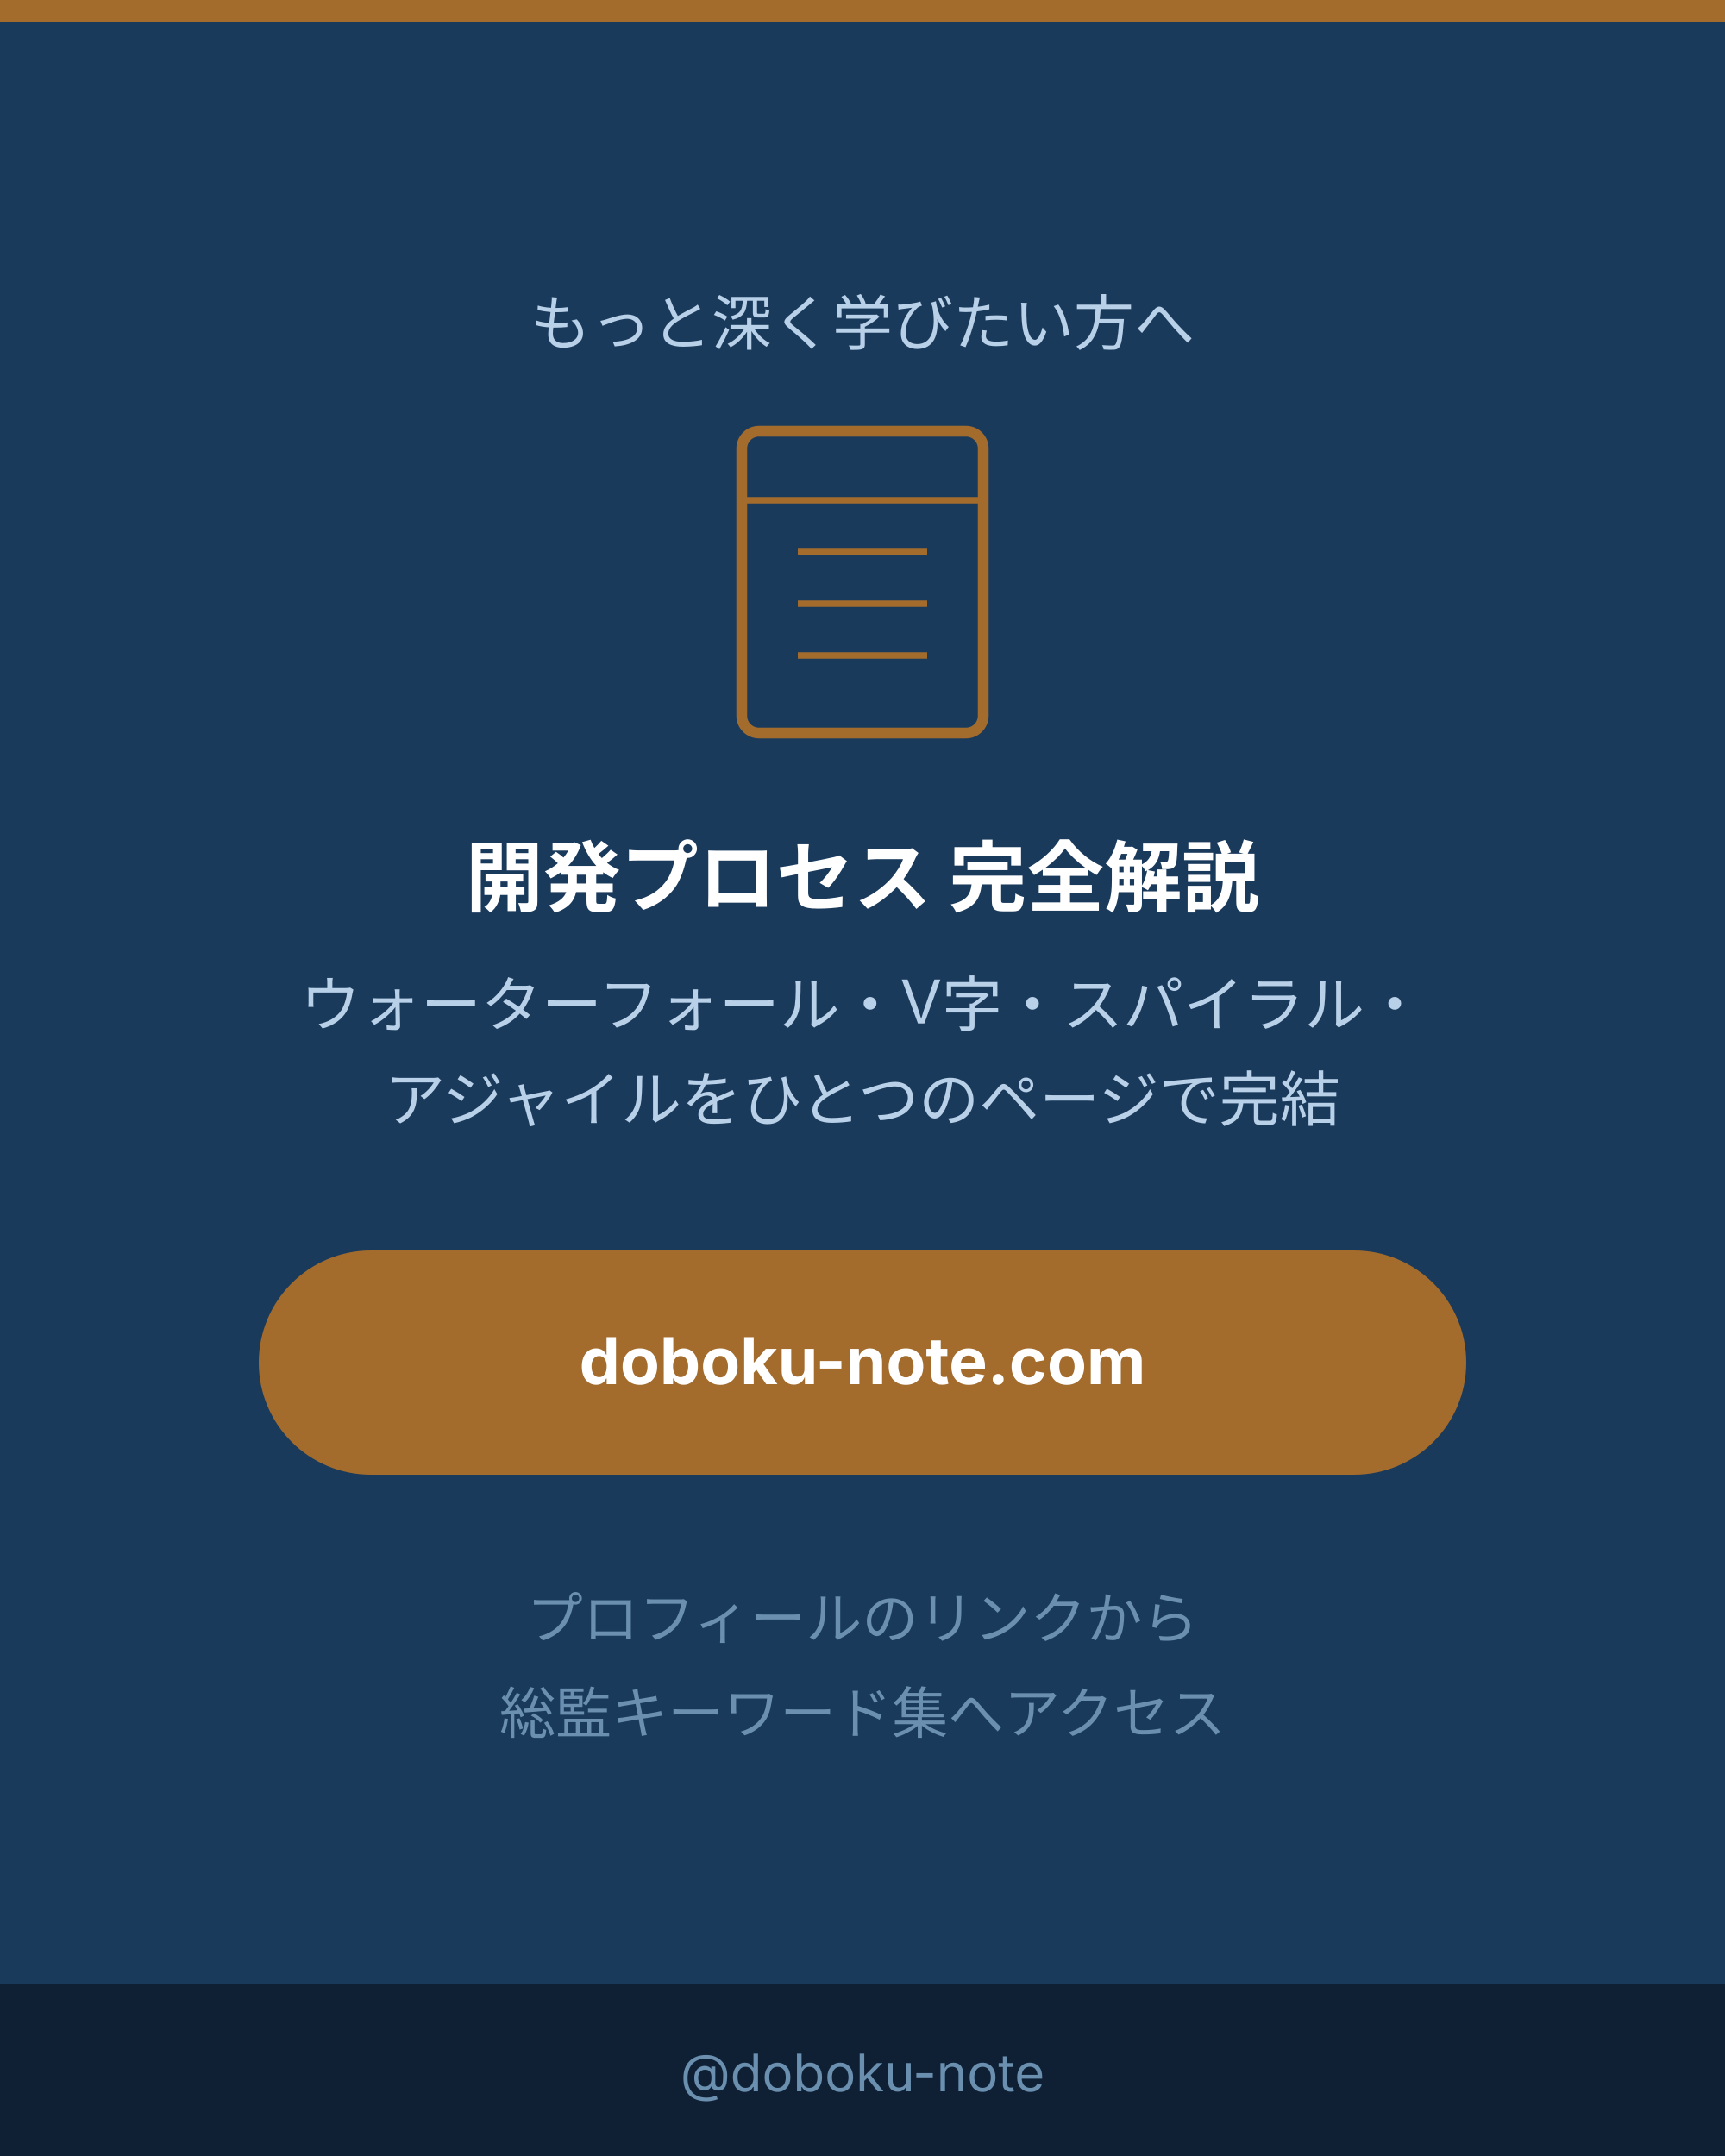
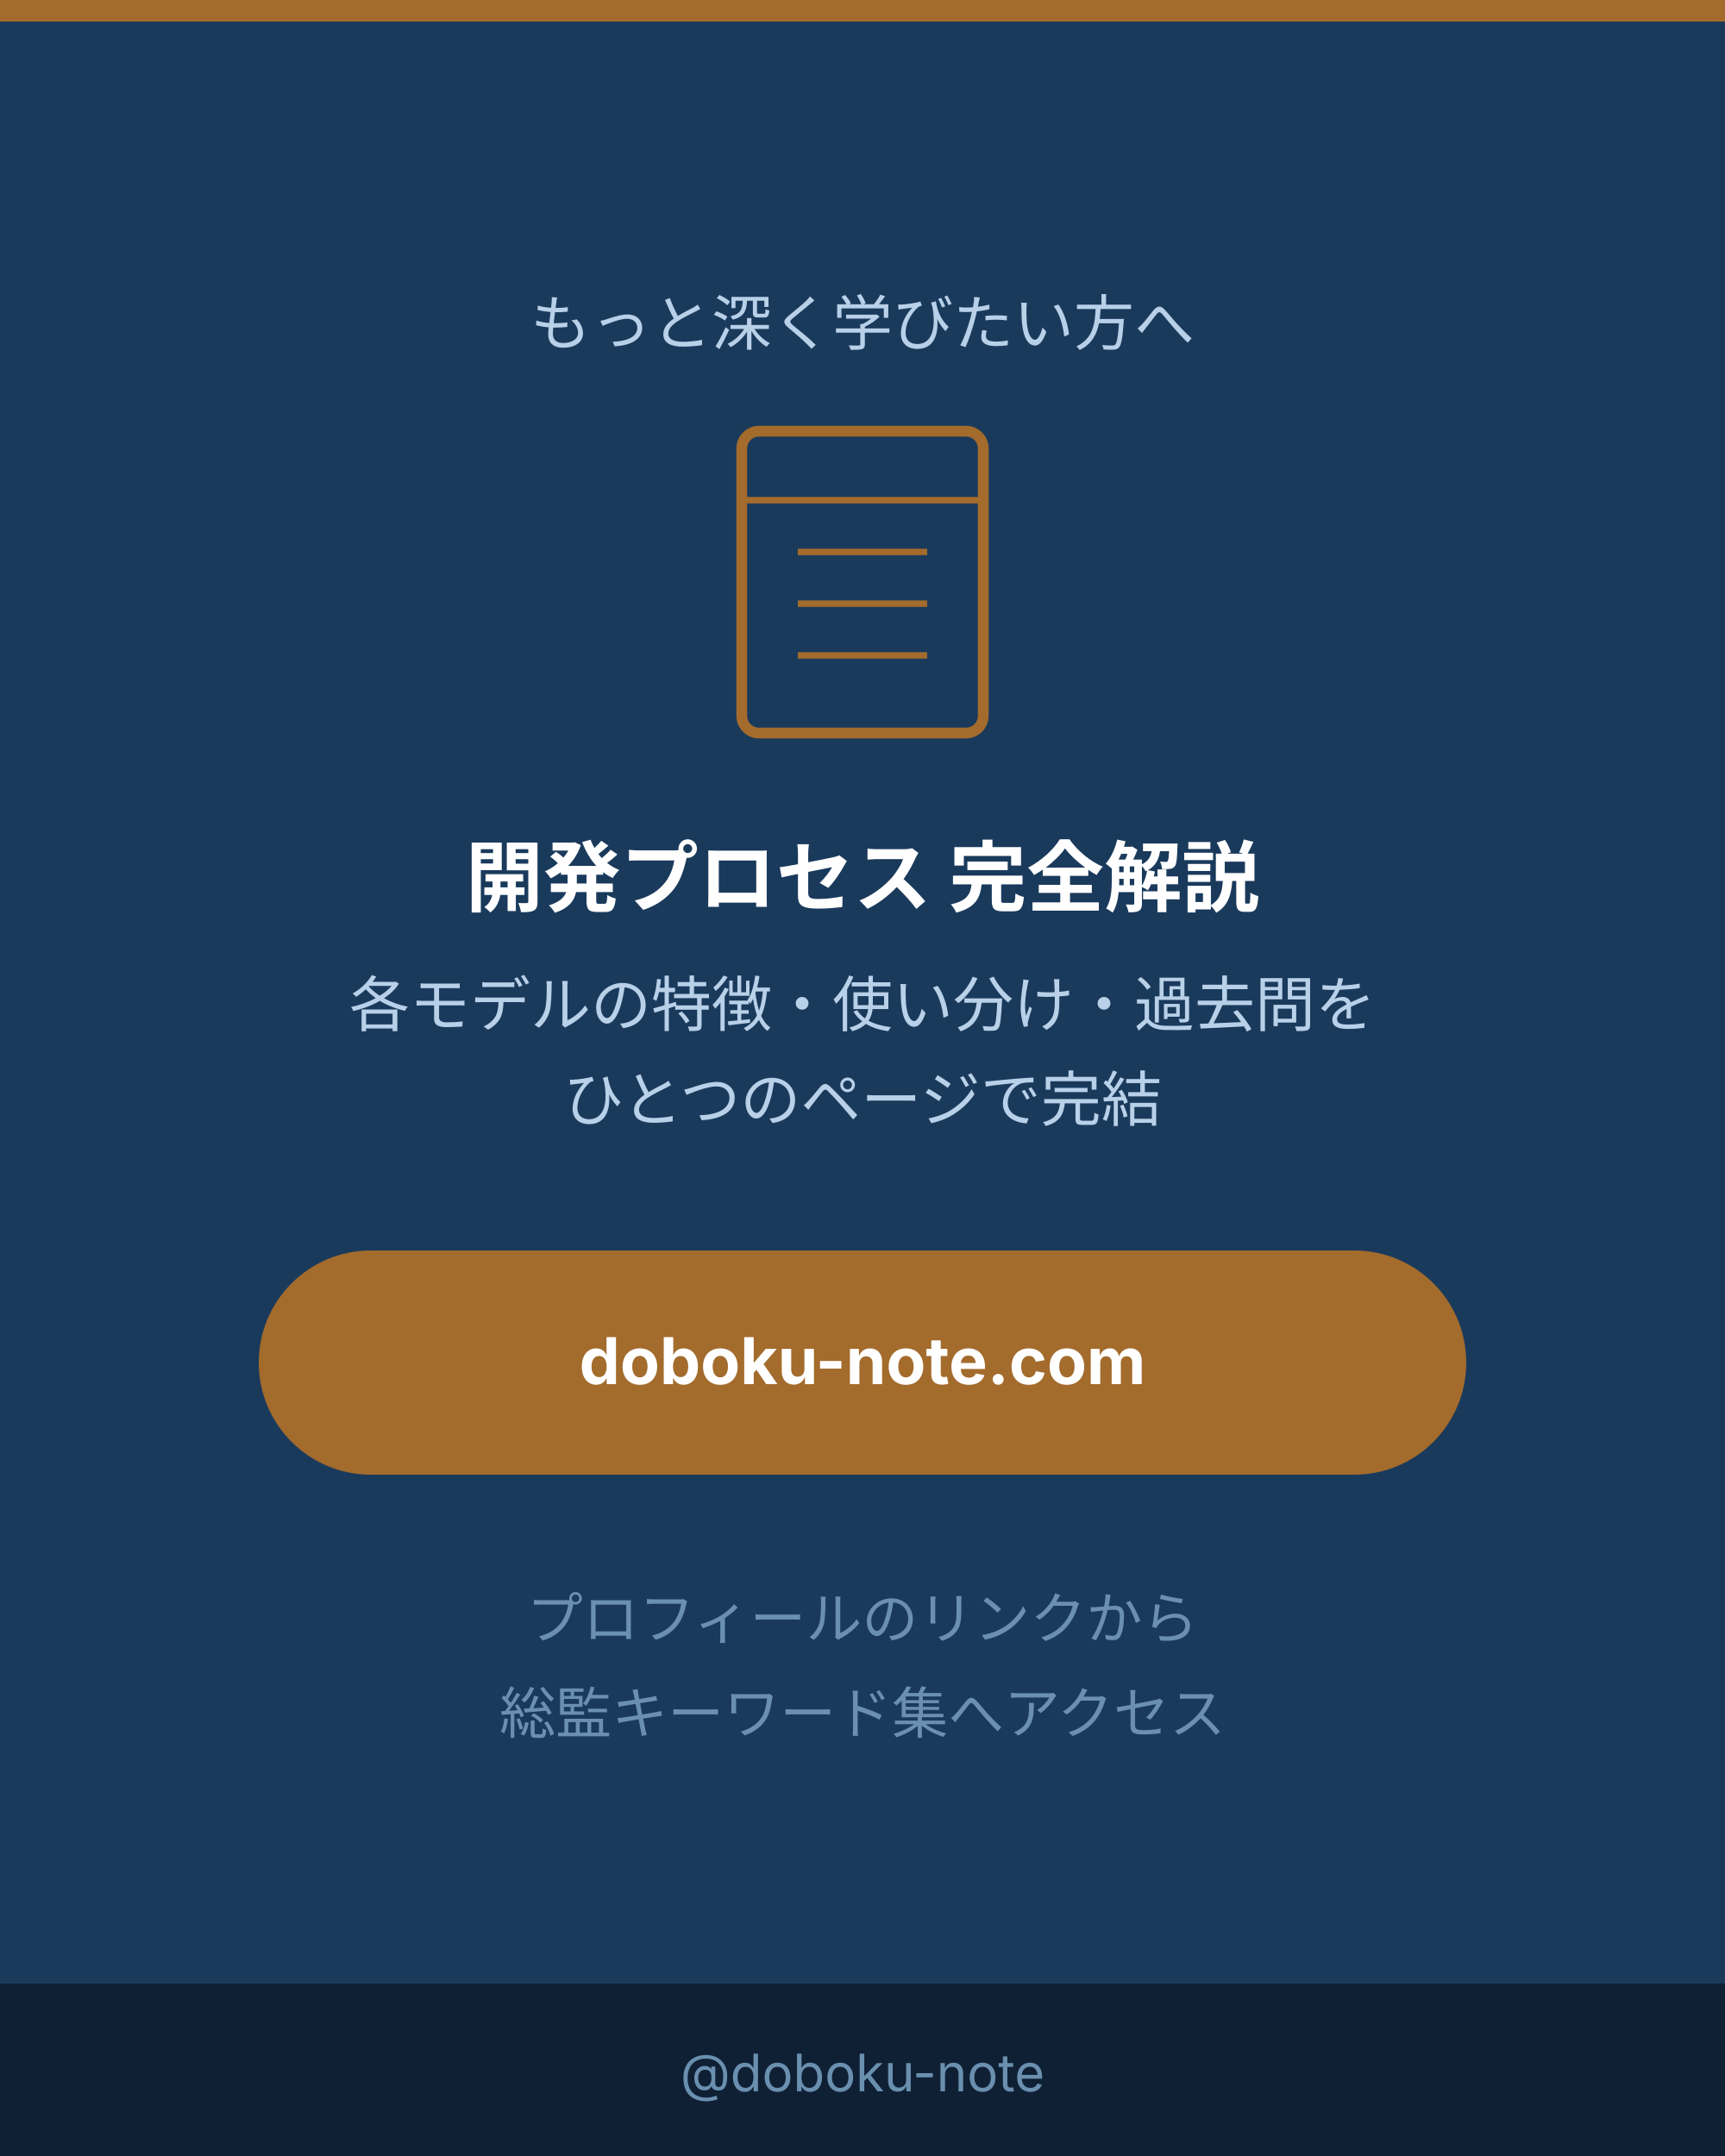
- <svg xmlns="http://www.w3.org/2000/svg" viewBox="0 0 400 500" width="400" height="500" role="img" aria-label="スパイラル型開発 サイト誘導CTA">
+ <svg xmlns="http://www.w3.org/2000/svg" viewBox="0 0 400 500" width="400" height="500" role="img" aria-label="開発プロセスモデル サイト誘導CTA">
  <defs>
    <style>text { font-family: Inter, "Noto Sans JP", "Hiragino Kaku Gothic ProN", sans-serif; }</style>
  </defs>
  <rect width="400" height="500" fill="#1a3a5c" />
  <rect x="0" y="0" width="400" height="5" fill="#a36b2c" />
  <text x="200" y="80" text-anchor="middle" font-size="14" fill="#b8d0e8">もっと深く学びたい方へ</text>
  <rect x="172" y="100" width="56" height="70" rx="4" fill="none" stroke="#a36b2c" stroke-width="2.5" />
  <line x1="172" y1="116" x2="228" y2="116" stroke="#a36b2c" stroke-width="1.5" />
  <line x1="185" y1="128" x2="215" y2="128" stroke="#a36b2c" stroke-width="1.5" />
  <line x1="185" y1="140" x2="215" y2="140" stroke="#a36b2c" stroke-width="1.5" />
  <line x1="185" y1="152" x2="215" y2="152" stroke="#a36b2c" stroke-width="1.5" />
  <text x="200" y="210" text-anchor="middle" font-size="18" font-weight="bold" fill="#ffffff">開発プロセス 完全解説</text>
-   <text x="200" y="238" text-anchor="middle" font-size="14" fill="#b8d0e8">ウォーターフォール・V字・スパイラル・</text>
-   <text x="200" y="260" text-anchor="middle" font-size="14" fill="#b8d0e8">アジャイルをひとつのページで完結</text>
+   <text x="200" y="238" text-anchor="middle" font-size="14" fill="#b8d0e8">各モデルの特徴・使い分け・過去問を</text>
+   <text x="200" y="260" text-anchor="middle" font-size="14" fill="#b8d0e8">ひとつのページで完結</text>
  <rect x="60" y="290" width="280" height="52" rx="26" fill="#a36b2c" />
  <text x="200" y="321" text-anchor="middle" font-size="15" font-weight="bold" fill="#ffffff">doboku-note.com</text>
  <text x="200" y="380" text-anchor="middle" font-size="13" fill="#6a8faf">プロフィールのリンクから</text>
  <text x="200" y="402" text-anchor="middle" font-size="13" fill="#6a8faf">総監キーワード集へアクセス</text>
  <rect x="0" y="460" width="400" height="40" fill="#0f2035" />
  <text x="200" y="485" text-anchor="middle" font-size="12" fill="#6a8faf">@doboku-note</text>
</svg>
